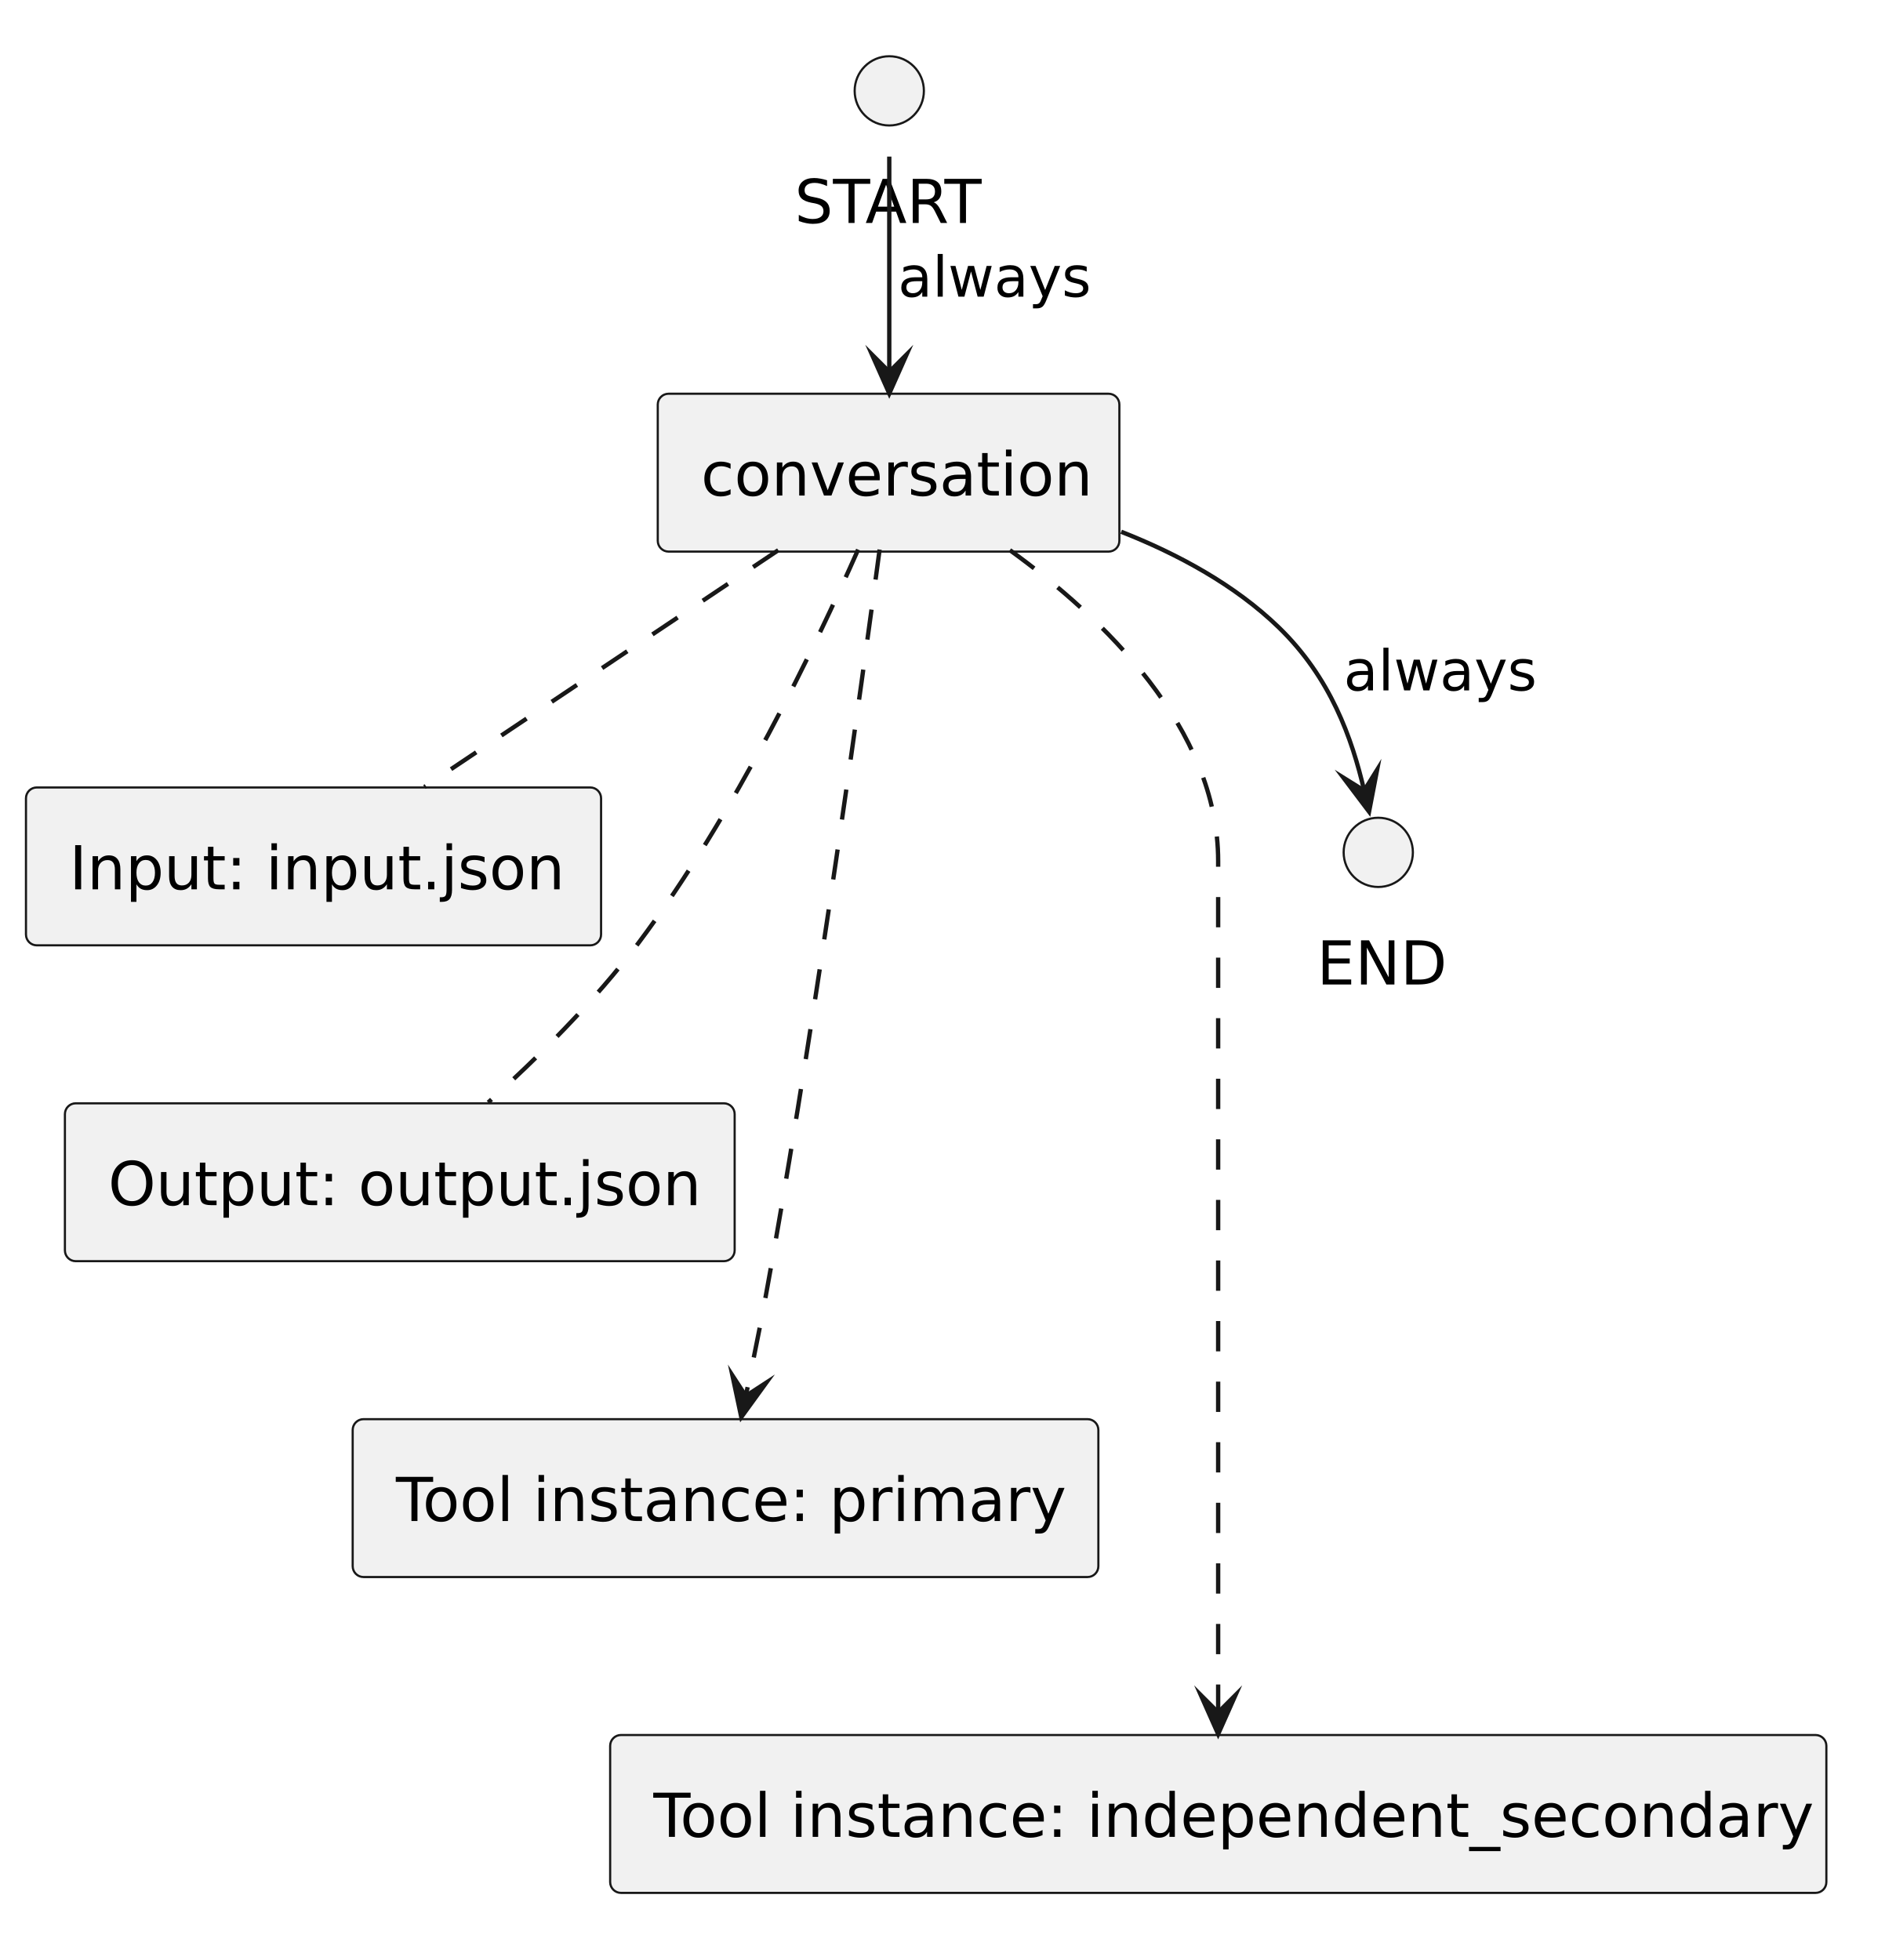
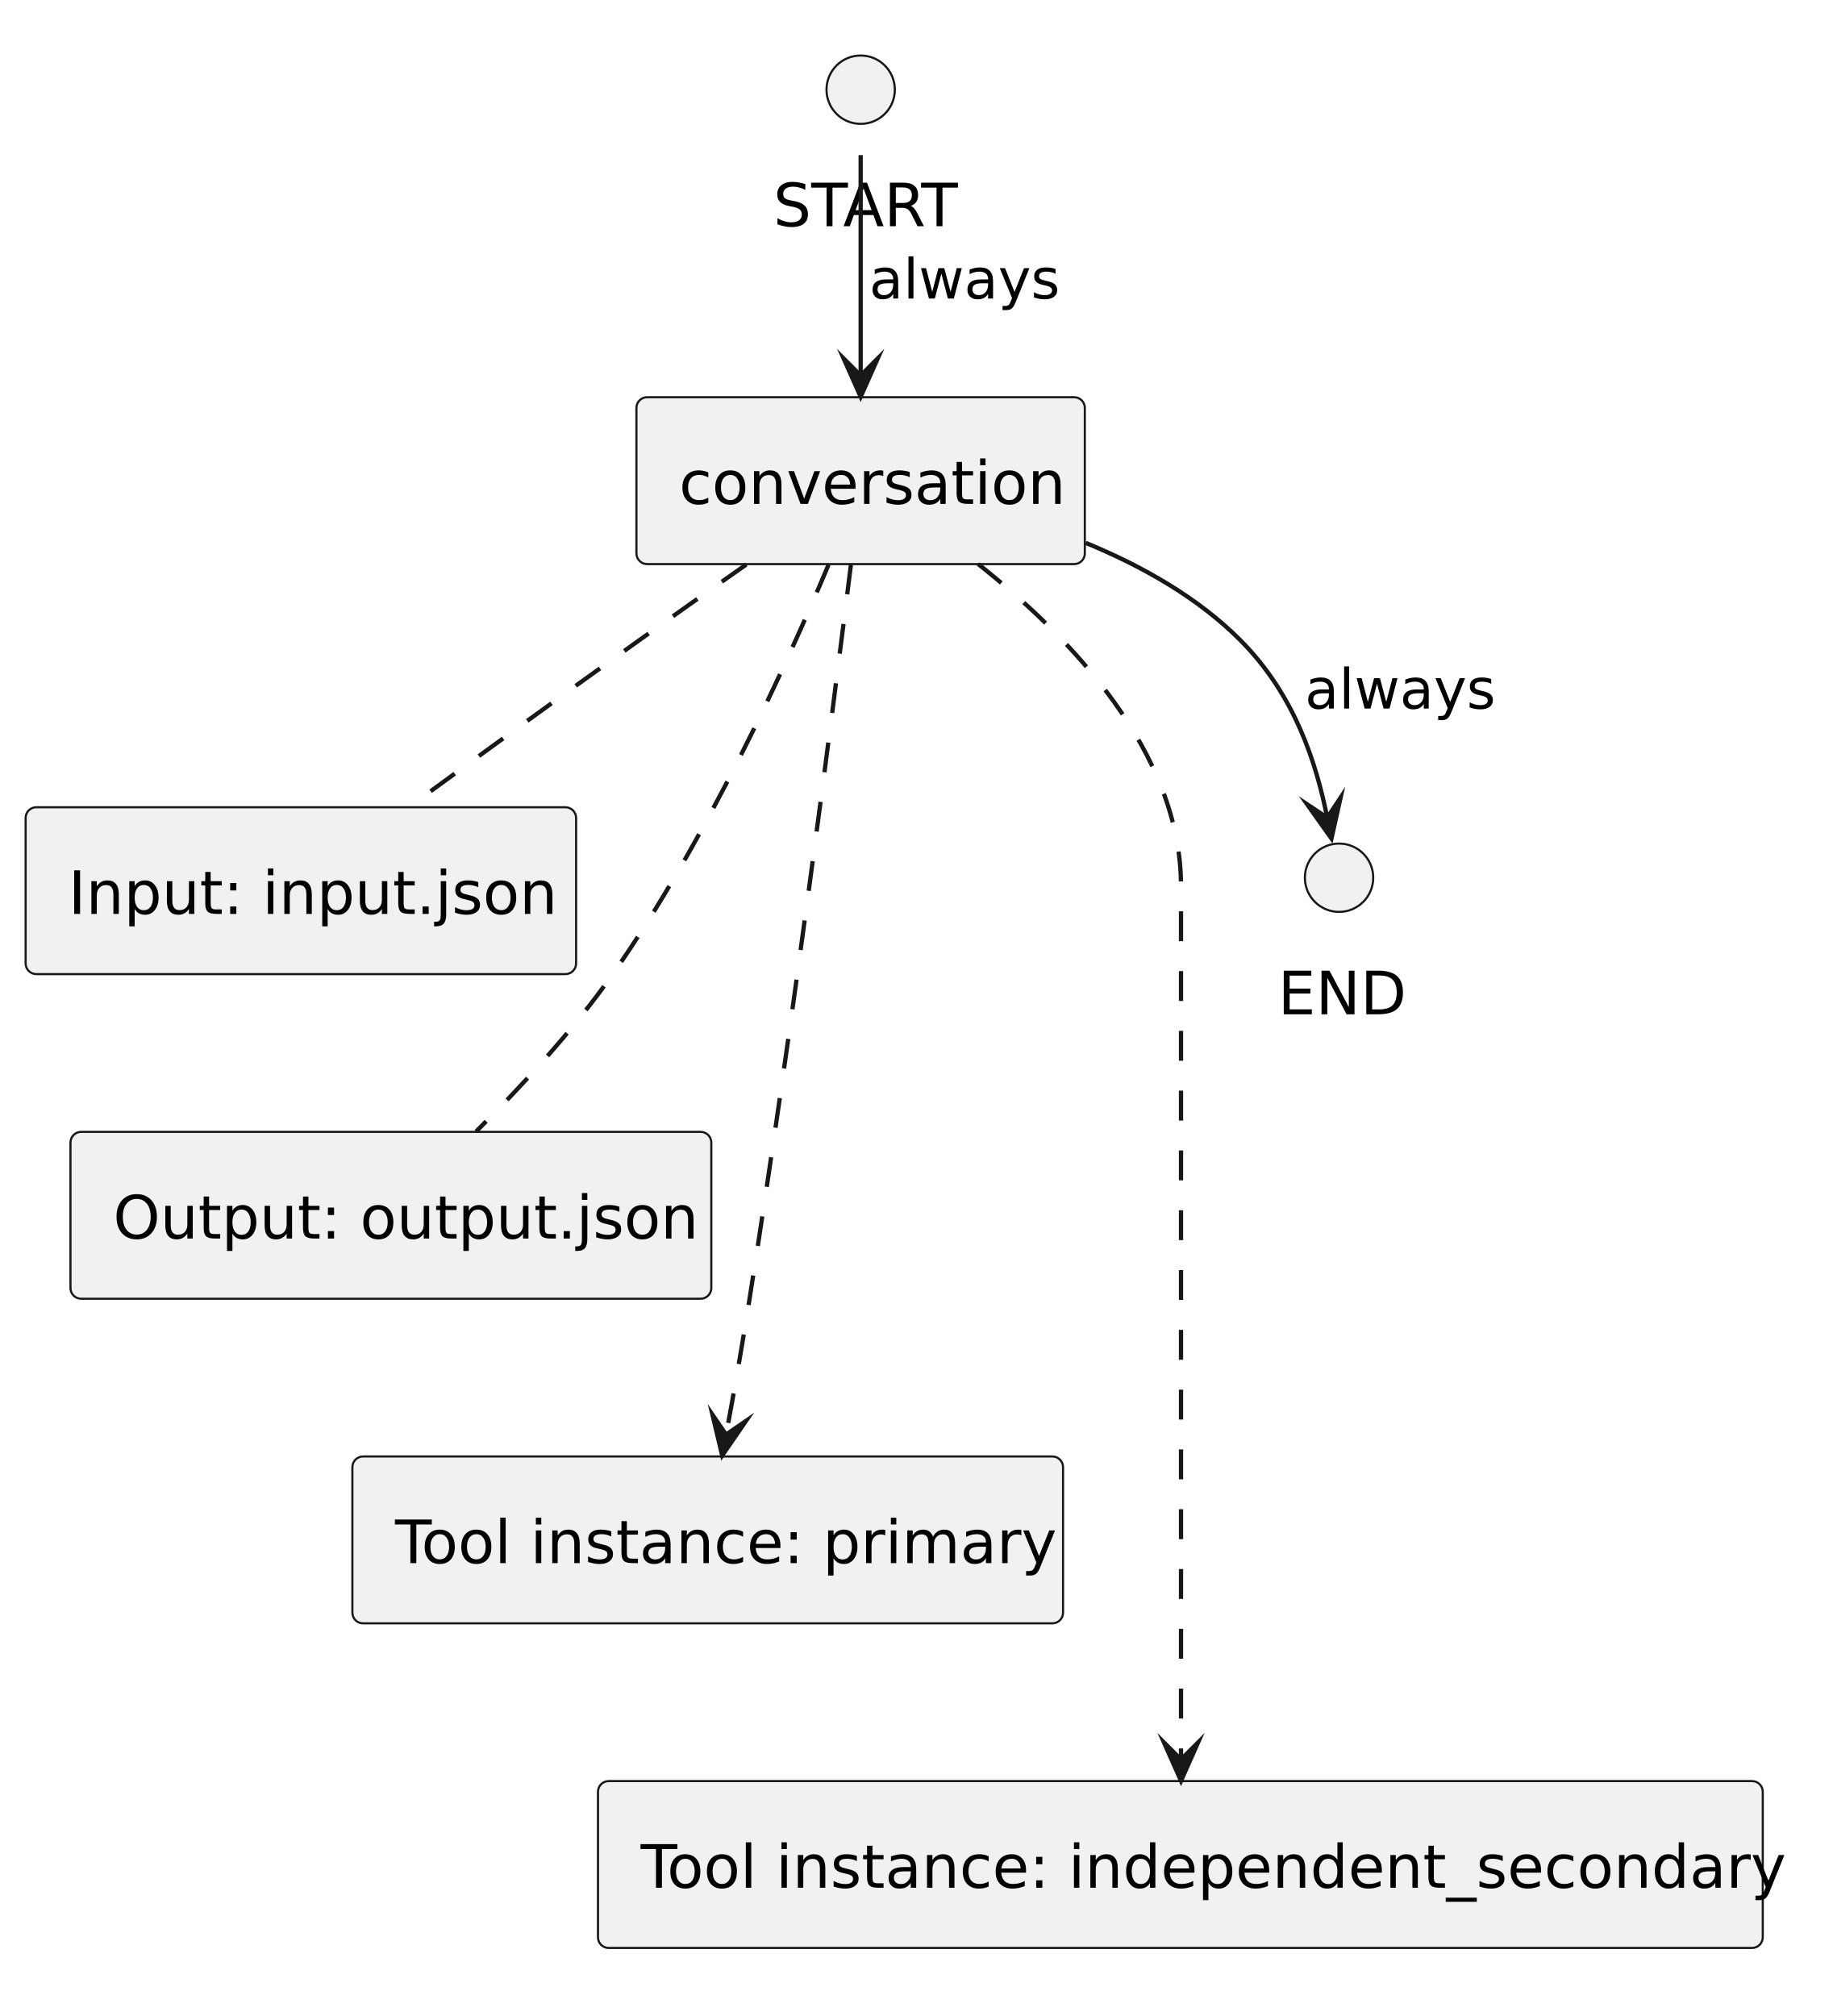
- <svg xmlns="http://www.w3.org/2000/svg" xmlns:xlink="http://www.w3.org/1999/xlink" version="1.1" data-diagram-type="DESCRIPTION" style="width:438px;height:453px;background:#FFFFFF;" width="438px" height="453px" viewBox="0 0 438 453" zoomAndPan="magnify" preserveAspectRatio="none" contentStyleType="text/css">
+ <svg xmlns="http://www.w3.org/2000/svg" xmlns:xlink="http://www.w3.org/1999/xlink" version="1.1" data-diagram-type="DESCRIPTION" style="width:429px;height:472px;background:#FFFFFF;" width="429px" height="472px" viewBox="0 0 429 472" zoomAndPan="magnify" preserveAspectRatio="none" contentStyleType="text/css">
  <defs />
  <g font-family="DejaVu Sans, Liberation Sans, Arial, sans-serif" lengthAdjust="spacing">
    <g class="entity" data-qualified-name="n0" id="ent0001" data-source-line="5">
      <a target="_top" href="//github.com/gorban/api-agent/blob/_____switch_branch_____/tests/integration/fixtures/tool_instances/independent/conversation.md.html" xlink:href="//github.com/gorban/api-agent/blob/_____switch_branch_____/tests/integration/fixtures/tool_instances/independent/conversation.md.html" xlink:type="simple" xlink:actuate="onRequest" xlink:show="new" title="//github.com/gorban/api-agent/blob/_____switch_branch_____/tests/integration/fixtures/tool_instances/independent/conversation.md.html" xlink:title="//github.com/gorban/api-agent/blob/_____switch_branch_____/tests/integration/fixtures/tool_instances/independent/conversation.md.html">
-         <rect x="152" y="91" width="106.673" height="36.488" fill="#F1F1F1" style="stroke:#181818;stroke-width:0.5;" rx="2.5" ry="2.5" />
-         <text x="162" y="114.535" fill="#000" font-size="14" textLength="86.673">conversation</text>
+         <rect x="149" y="93" width="104.98" height="39.068" fill="#F1F1F1" style="stroke:#181818;stroke-width:0.5;" rx="2.5" ry="2.5" />
+         <text x="159" y="117.966" fill="#000" font-size="14" textLength="84.98">conversation</text>
      </a>
    </g>
    <g class="entity" data-qualified-name="ref0" id="ent0002" data-source-line="6">
      <a target="_top" href="//github.com/gorban/api-agent/blob/_____switch_branch_____/tests/integration/fixtures/tool_instances/input.json" xlink:href="//github.com/gorban/api-agent/blob/_____switch_branch_____/tests/integration/fixtures/tool_instances/input.json" xlink:type="simple" xlink:actuate="onRequest" xlink:show="new" title="//github.com/gorban/api-agent/blob/_____switch_branch_____/tests/integration/fixtures/tool_instances/input.json" xlink:title="//github.com/gorban/api-agent/blob/_____switch_branch_____/tests/integration/fixtures/tool_instances/input.json">
-         <rect x="6" y="182" width="132.902" height="36.488" fill="#F1F1F1" style="stroke:#181818;stroke-width:0.5;" rx="2.5" ry="2.5" />
-         <text x="16" y="205.535" fill="#000" font-size="14" textLength="112.902">Input: input.json</text>
+         <rect x="6" y="189" width="128.878" height="39.068" fill="#F1F1F1" style="stroke:#181818;stroke-width:0.5;" rx="2.5" ry="2.5" />
+         <text x="16" y="213.966" fill="#000" font-size="14" textLength="108.878">Input: input.json</text>
      </a>
    </g>
    <g class="entity" data-qualified-name="ref1" id="ent0004" data-source-line="8">
      <a target="_top" href="//github.com/gorban/api-agent/blob/_____switch_branch_____/tests/integration/fixtures/tool_instances/output.json" xlink:href="//github.com/gorban/api-agent/blob/_____switch_branch_____/tests/integration/fixtures/tool_instances/output.json" xlink:type="simple" xlink:actuate="onRequest" xlink:show="new" title="//github.com/gorban/api-agent/blob/_____switch_branch_____/tests/integration/fixtures/tool_instances/output.json" xlink:title="//github.com/gorban/api-agent/blob/_____switch_branch_____/tests/integration/fixtures/tool_instances/output.json">
-         <rect x="15" y="255" width="154.771" height="36.488" fill="#F1F1F1" style="stroke:#181818;stroke-width:0.5;" rx="2.5" ry="2.5" />
-         <text x="25" y="278.535" fill="#000" font-size="14" textLength="134.771">Output: output.json</text>
+         <rect x="16.5" y="265" width="150.032" height="39.068" fill="#F1F1F1" style="stroke:#181818;stroke-width:0.5;" rx="2.5" ry="2.5" />
+         <text x="26.5" y="289.966" fill="#000" font-size="14" textLength="130.032">Output: output.json</text>
      </a>
    </g>
    <g class="entity" data-qualified-name="toolbinding0" id="ent0007" data-source-line="11">
      <a target="_top" href="//github.com/gorban/api-agent/blob/_____switch_branch_____/tests/integration/fixtures/tool_instances/independent/conversation.md.html#workflow-tool-node-conversation-primary" xlink:href="//github.com/gorban/api-agent/blob/_____switch_branch_____/tests/integration/fixtures/tool_instances/independent/conversation.md.html#workflow-tool-node-conversation-primary" xlink:type="simple" xlink:actuate="onRequest" xlink:show="new" title="//github.com/gorban/api-agent/blob/_____switch_branch_____/tests/integration/fixtures/tool_instances/independent/conversation.md.html#workflow-tool-node-conversation-primary" xlink:title="//github.com/gorban/api-agent/blob/_____switch_branch_____/tests/integration/fixtures/tool_instances/independent/conversation.md.html#workflow-tool-node-conversation-primary">
-         <rect x="81.5" y="328" width="172.318" height="36.488" fill="#F1F1F1" style="stroke:#181818;stroke-width:0.5;" rx="2.5" ry="2.5" />
-         <text x="91.5" y="351.535" fill="#000" font-size="14" textLength="152.318">Tool instance: primary</text>
+         <rect x="82.5" y="341" width="166.383" height="39.068" fill="#F1F1F1" style="stroke:#181818;stroke-width:0.5;" rx="2.5" ry="2.5" />
+         <text x="92.5" y="365.966" fill="#000" font-size="14" textLength="146.383">Tool instance: primary</text>
      </a>
    </g>
    <g class="entity" data-qualified-name="toolbinding1" id="ent0009" data-source-line="13">
      <a target="_top" href="//github.com/gorban/api-agent/blob/_____switch_branch_____/tests/integration/fixtures/tool_instances/independent/conversation.md.html#workflow-tool-node-conversation-secondary" xlink:href="//github.com/gorban/api-agent/blob/_____switch_branch_____/tests/integration/fixtures/tool_instances/independent/conversation.md.html#workflow-tool-node-conversation-secondary" xlink:type="simple" xlink:actuate="onRequest" xlink:show="new" title="//github.com/gorban/api-agent/blob/_____switch_branch_____/tests/integration/fixtures/tool_instances/independent/conversation.md.html#workflow-tool-node-conversation-secondary" xlink:title="//github.com/gorban/api-agent/blob/_____switch_branch_____/tests/integration/fixtures/tool_instances/independent/conversation.md.html#workflow-tool-node-conversation-secondary">
-         <rect x="141" y="401" width="281.051" height="36.488" fill="#F1F1F1" style="stroke:#181818;stroke-width:0.5;" rx="2.5" ry="2.5" />
-         <text x="151" y="424.535" fill="#000" font-size="14" textLength="261.051">Tool instance: independent_secondary</text>
+         <rect x="140" y="417" width="272.699" height="39.068" fill="#F1F1F1" style="stroke:#181818;stroke-width:0.5;" rx="2.5" ry="2.5" />
+         <text x="150" y="441.966" fill="#000" font-size="14" textLength="252.699">Tool instance: independent_secondary</text>
      </a>
    </g>
    <g class="entity" data-qualified-name="start" id="ent0011" data-source-line="15">
-       <ellipse cx="205.5" cy="21" rx="8" ry="8" fill="#F1F1F1" style="stroke:#181818;stroke-width:0.5;" />
-       <text x="183.622" y="51.535" fill="#000" font-size="14" textLength="43.757">START</text>
+       <ellipse cx="201.5" cy="21" rx="8" ry="8" fill="#F1F1F1" style="stroke:#181818;stroke-width:0.5;" />
+       <text x="181.046" y="52.966" fill="#000" font-size="14" textLength="40.908">START</text>
    </g>
    <g class="entity" data-qualified-name="end" id="ent0013" data-source-line="17">
-       <ellipse cx="318.5" cy="197" rx="8" ry="8" fill="#F1F1F1" style="stroke:#181818;stroke-width:0.5;" />
-       <text x="304.292" y="227.535" fill="#000" font-size="14" textLength="28.417">END</text>
+       <ellipse cx="313.5" cy="205.5" rx="8" ry="8" fill="#F1F1F1" style="stroke:#181818;stroke-width:0.5;" />
+       <text x="299.178" y="237.466" fill="#000" font-size="14" textLength="28.644">END</text>
    </g>
    <g class="link" data-entity-1="ent0001" data-entity-2="ent0002" id="lnk3" data-link-type="association">
-       <path d="M179.856,127.16 C156.305,142.92 121.591,166.149 98.065,181.893" style="stroke:#181818;stroke-width:1;stroke-dasharray:7,7;" fill="none" />
+       <path d="M174.717,132.169 C166.596,137.864 157.666,144.163 149.5,150 C131.559,162.824 111.468,177.451 96.036,188.744" style="stroke:#181818;stroke-width:1;stroke-dasharray:7,7;" fill="none" />
    </g>
    <g class="link" data-entity-1="ent0001" data-entity-2="ent0004" id="lnk5" data-link-type="association">
-       <path d="M198.301,127.026 C188.533,149.131 169.725,188.379 147.5,218 C137.381,231.487 123.899,244.779 112.816,254.801" style="stroke:#181818;stroke-width:1;stroke-dasharray:7,7;" fill="none" />
+       <path d="M193.965,132.252 C184.109,155.709 165.484,196.604 143.5,228 C134.185,241.304 121.817,254.636 111.48,264.897" style="stroke:#181818;stroke-width:1;stroke-dasharray:7,7;" fill="none" />
    </g>
    <g class="link" data-entity-1="ent0001" data-entity-2="ent0007" id="lnk8" data-link-type="dependency">
-       <polygon points="171.302,327.535,177.08,319.559,172.338,322.643,169.254,317.901,171.302,327.535" fill="#181818" style="stroke:#181818;stroke-width:1;stroke-linejoin:miter;stroke-miterlimit:10;" />
-       <path d="M203.267,127.017 C198.983,159.15 189.092,230.926 178.5,291 C176.34,303.249 174.574,312.091 172.338,322.643" style="stroke:#181818;stroke-width:1;stroke-dasharray:7,7;" fill="none" />
+       <polygon points="169.078,340.78,174.659,332.665,169.994,335.865,166.794,331.2,169.078,340.78" fill="#181818" style="stroke:#181818;stroke-width:1;stroke-linejoin:miter;stroke-miterlimit:10;" />
+       <path d="M199.217,132.196 C194.984,166.372 185.44,241.194 175.5,304 C173.556,316.281 171.996,325.121 169.994,335.865" style="stroke:#181818;stroke-width:1;stroke-dasharray:7,7;" fill="none" />
    </g>
    <g class="link" data-entity-1="ent0001" data-entity-2="ent0009" id="lnk10" data-link-type="dependency">
-       <polygon points="281.5,400.784,285.5,391.784,281.5,395.784,277.5,391.784,281.5,400.784" fill="#181818" style="stroke:#181818;stroke-width:1;stroke-linejoin:miter;stroke-miterlimit:10;" />
-       <path d="M233.368,127.151 C255.058,142.868 281.5,168.319 281.5,199 C281.5,199 281.5,199 281.5,347 C281.5,365.366 281.5,381.405 281.5,395.784" style="stroke:#181818;stroke-width:1;stroke-dasharray:7,7;" fill="none" />
+       <polygon points="276.5,416.949,280.5,407.949,276.5,411.949,272.5,407.949,276.5,416.949" fill="#181818" style="stroke:#181818;stroke-width:1;stroke-linejoin:miter;stroke-miterlimit:10;" />
+       <path d="M229.001,132.058 C250.406,148.936 276.5,175.975 276.5,207.5 C276.5,207.5 276.5,207.5 276.5,361.5 C276.5,380.385 276.5,396.982 276.5,411.949" style="stroke:#181818;stroke-width:1;stroke-dasharray:7,7;" fill="none" />
    </g>
    <g class="link" data-entity-1="ent0011" data-entity-2="ent0001" id="lnk12" data-link-type="dependency">
-       <polygon points="205.5,90.945,209.5,81.945,205.5,85.945,201.5,81.945,205.5,90.945" fill="#181818" style="stroke:#181818;stroke-width:1;stroke-linejoin:miter;stroke-miterlimit:10;" />
-       <path d="M205.5,36.194 C205.5,50.265 205.5,69.557 205.5,85.945" style="stroke:#181818;stroke-width:1;" fill="none" />
-       <text x="207.5" y="68.568" fill="#000" font-size="13" textLength="41.552">always</text>
+       <polygon points="201.5,92.914,205.5,83.914,201.5,87.914,197.5,83.914,201.5,92.914" fill="#181818" style="stroke:#181818;stroke-width:1;stroke-linejoin:miter;stroke-miterlimit:10;" />
+       <path d="M201.5,36.308 C201.5,50.688 201.5,70.711 201.5,87.914" style="stroke:#181818;stroke-width:1;" fill="none" />
+       <text x="203.5" y="69.897" fill="#000" font-size="13" textLength="41.015">always</text>
    </g>
    <g class="link" data-entity-1="ent0001" data-entity-2="ent0013" id="lnk14" data-link-type="dependency">
-       <polygon points="316.374,187.595,318.232,177.923,315.242,182.725,310.44,179.735,316.374,187.595" fill="#181818" style="stroke:#181818;stroke-width:1;stroke-linejoin:miter;stroke-miterlimit:10;" />
-       <path d="M259.091,122.898 C272.218,128.065 285.385,135.202 295.5,145 C307.503,156.628 312.434,170.649 315.242,182.725" style="stroke:#181818;stroke-width:1;" fill="none" />
-       <text x="310.5" y="159.568" fill="#000" font-size="13" textLength="41.552">always</text>
+       <polygon points="311.723,196.335,313.863,186.722,310.733,191.434,306.021,188.305,311.723,196.335" fill="#181818" style="stroke:#181818;stroke-width:1;stroke-linejoin:miter;stroke-miterlimit:10;" />
+       <path d="M254.203,127.106 C267.337,132.508 280.506,139.919 290.5,150 C303.217,162.828 308.158,178.681 310.733,191.434" style="stroke:#181818;stroke-width:1;" fill="none" />
+       <text x="305.5" y="165.897" fill="#000" font-size="13" textLength="41.015">always</text>
    </g>
  </g>
</svg>
